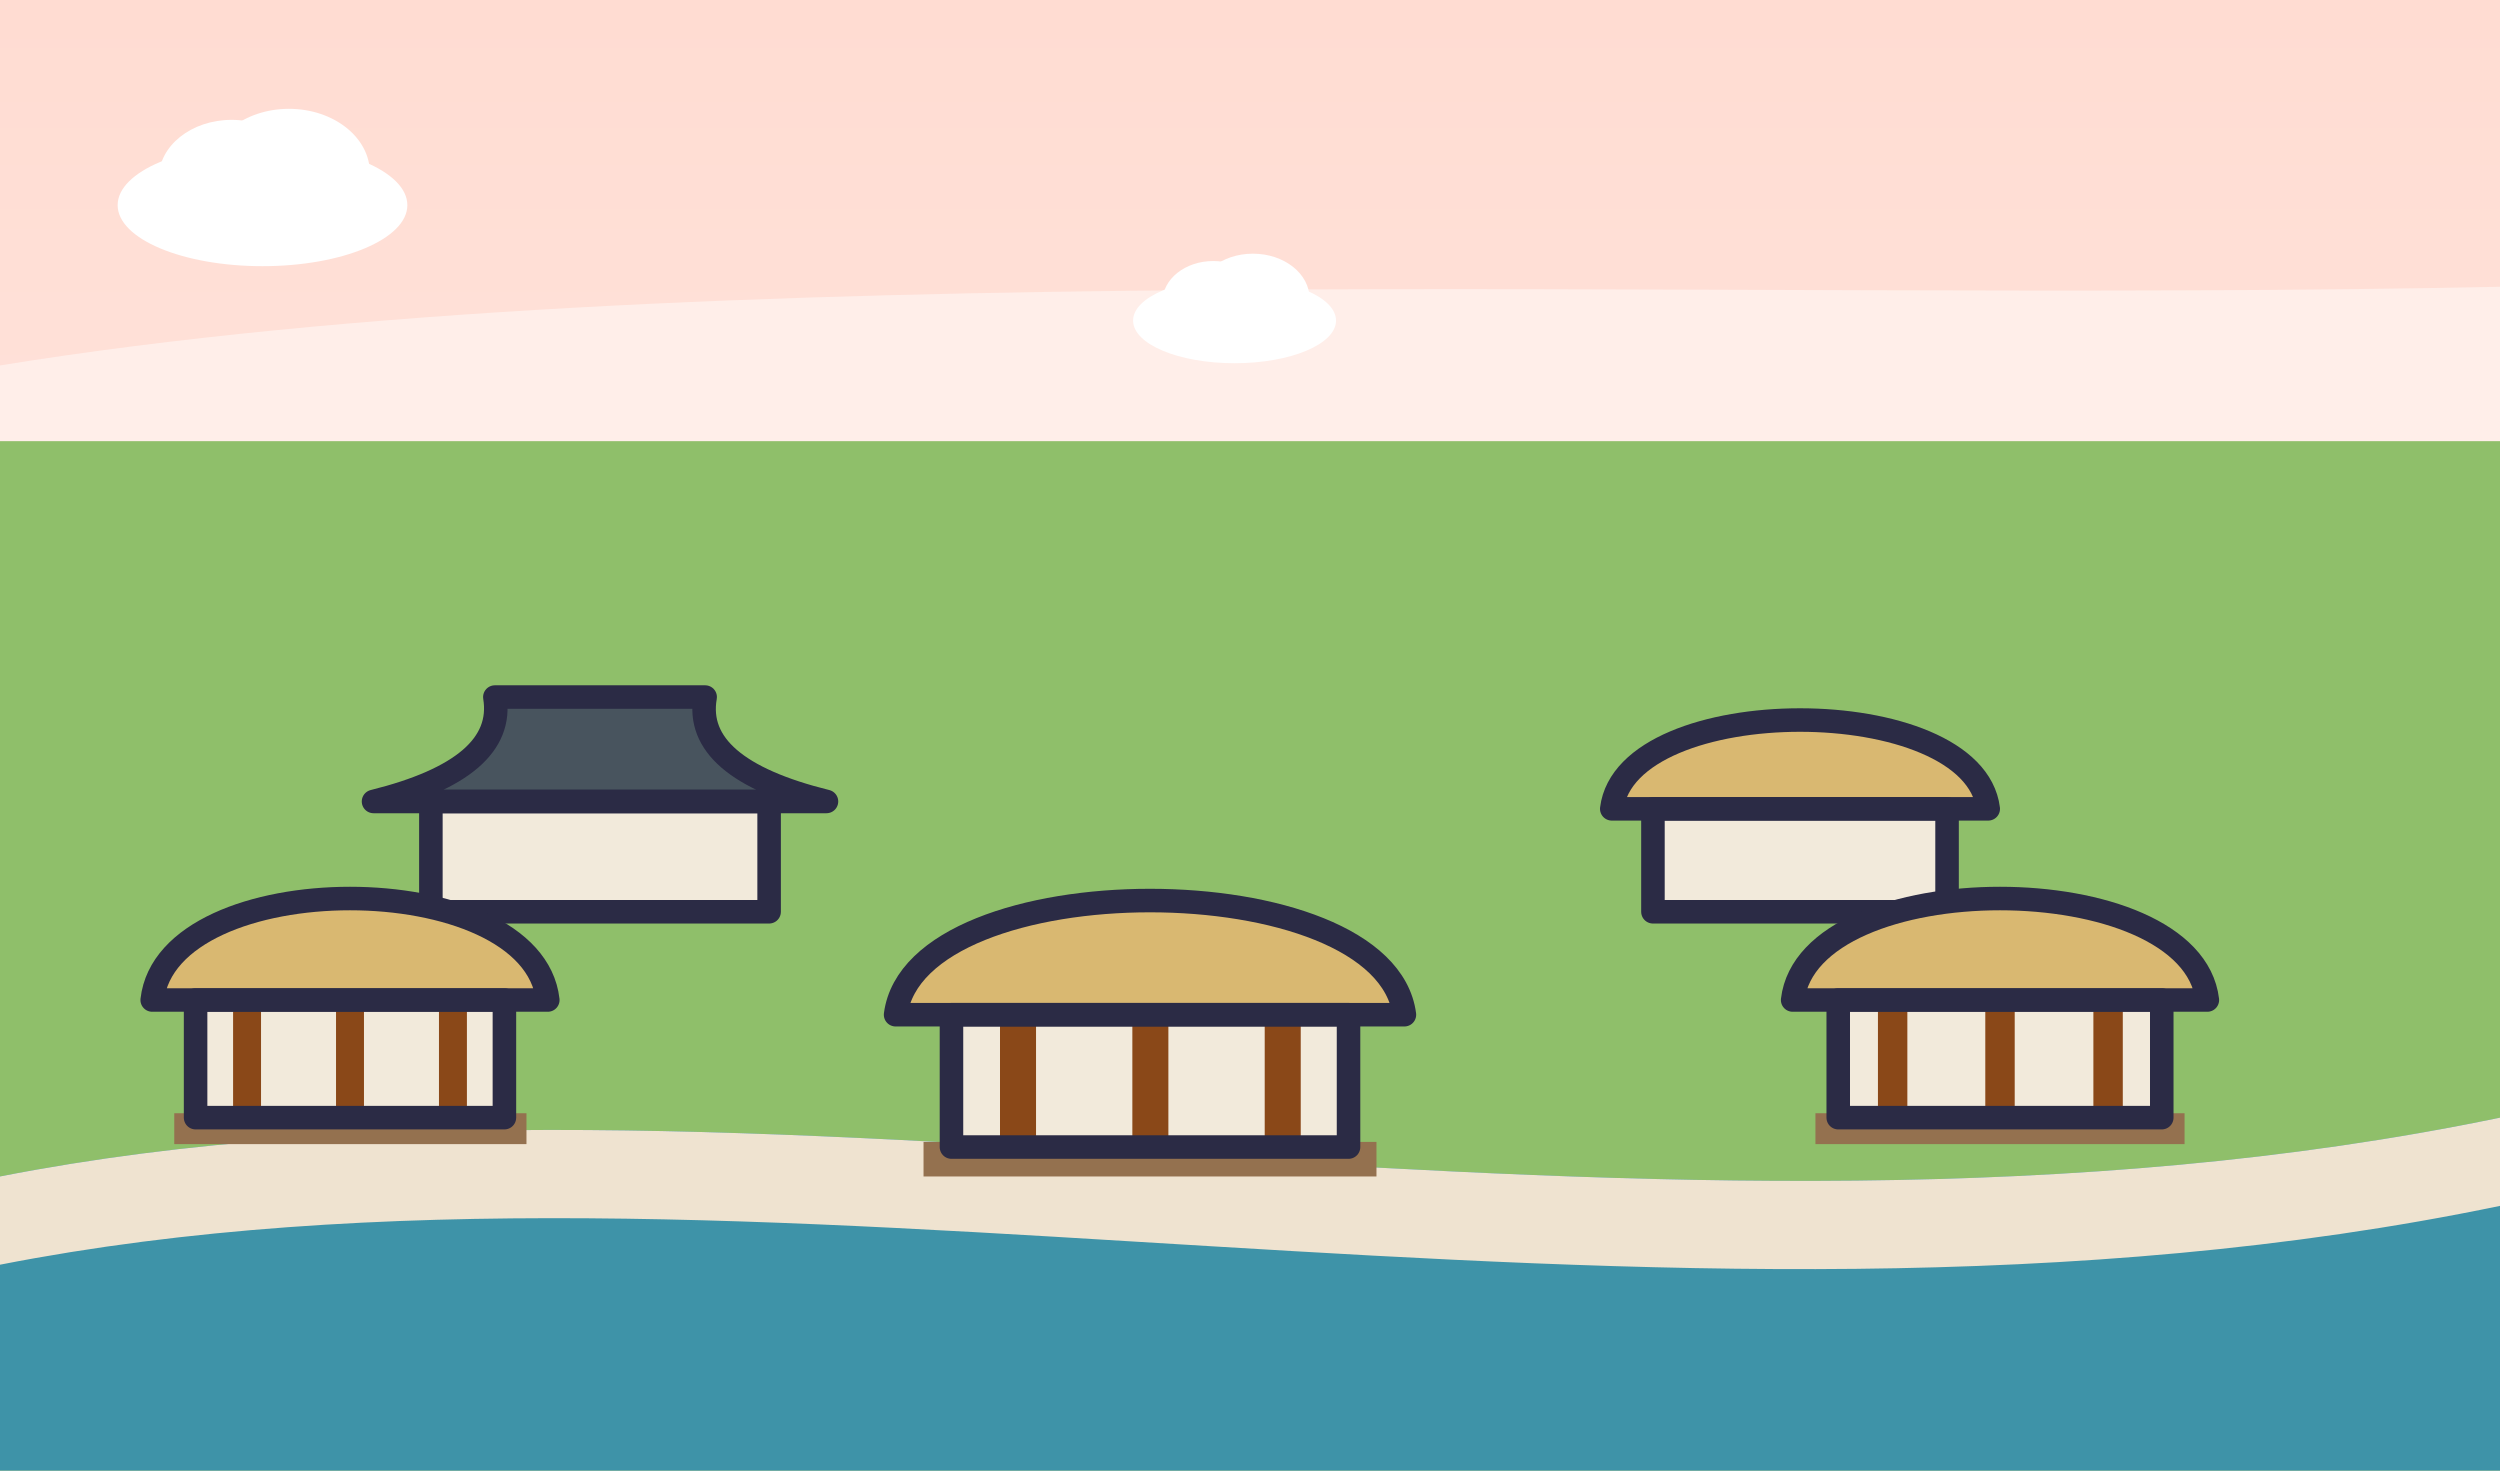
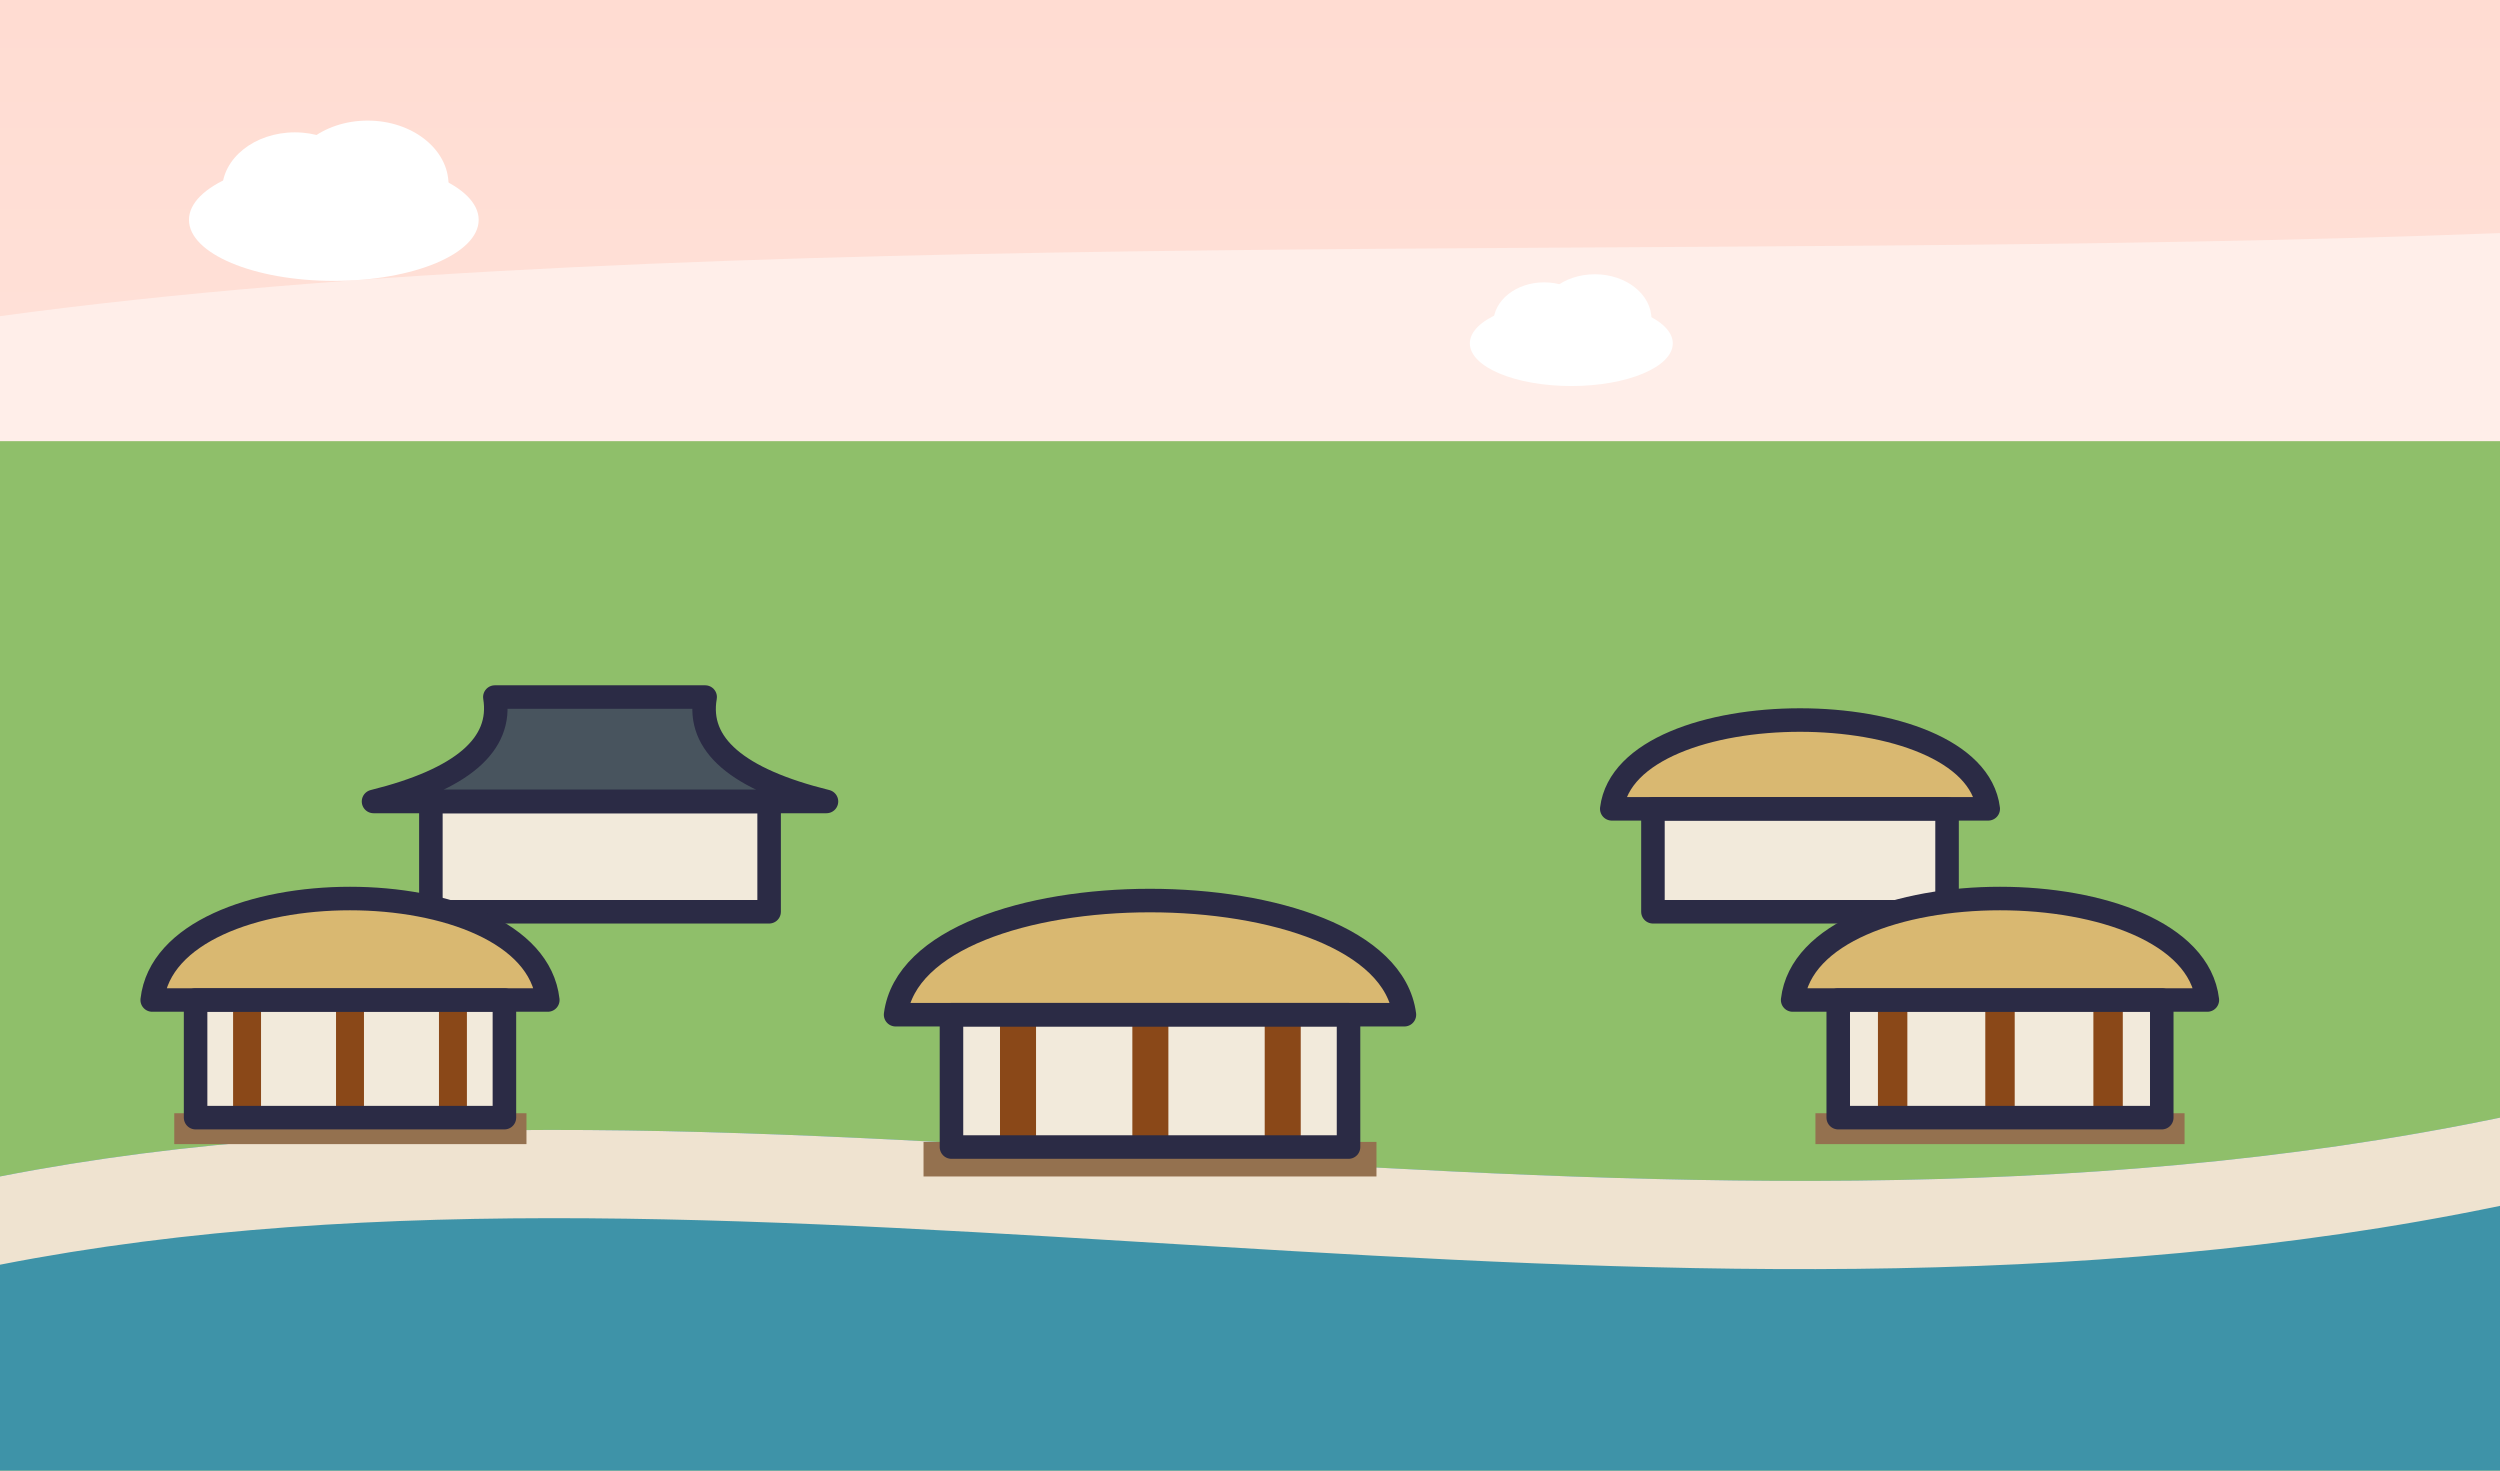
<svg xmlns="http://www.w3.org/2000/svg" viewBox="0 0 340 200" width="340" height="200" role="img" aria-label="하회마을" data-landmark="hahoe-folk-village">
  <defs>
    <linearGradient id="sky" x1="0" y1="0" x2="0" y2="1">
      <stop offset="0" stop-color="#FFDCD2" />
      <stop offset="1" stop-color="#FFEEE9" />
    </linearGradient>
  </defs>
  <rect width="340" height="200" fill="url(#sky)" />
-   <path d="M0,49.7 C95.2,34.3 231.2,41.3 340.0,39.0 L340.0,60.0 L0,60.0 Z" fill="#FFEEE9" opacity="1" />
+   <path d="M0,43.0 C95.2,30.0 231.2,35.9 340.0,31.7 L340.0,60.0 L0,60.0 Z" fill="#FFEEE9" opacity="1" />
  <g fill="#FFFFFF">
-     <ellipse cx="35.7" cy="27.9" rx="19.7" ry="8.3" />
-     <ellipse cx="31.5" cy="24.2" rx="9.9" ry="7.9" />
-     <ellipse cx="39.3" cy="23.5" rx="11.0" ry="8.7" />
+     <ellipse cx="45.4" cy="29.9" rx="19.7" ry="8.3" />
+     <ellipse cx="40.1" cy="25.9" rx="9.9" ry="7.9" />
+     <ellipse cx="50.0" cy="25.1" rx="11.0" ry="8.7" />
  </g>
  <g fill="#FFFFFF">
-     <ellipse cx="167.9" cy="43.6" rx="13.8" ry="5.8" />
-     <ellipse cx="165.0" cy="41.0" rx="6.9" ry="5.5" />
-     <ellipse cx="170.4" cy="40.6" rx="7.7" ry="6.1" />
+     <ellipse cx="213.7" cy="46.7" rx="13.8" ry="5.8" />
+     <ellipse cx="210.0" cy="43.9" rx="6.9" ry="5.5" />
+     <ellipse cx="216.9" cy="43.4" rx="7.7" ry="6.1" />
  </g>
  <rect y="60.0" width="340" height="140.0" fill="#8FBF6A" />
  <path d="M0,160.0 C102.0,140.0 224.4,176.0 340,152.0 L340,200 L0,200 Z" fill="#3E93A8" />
  <path d="M0,160.0 C102.0,140.0 224.4,176.0 340,152.0 L340,164.0 C224.4,188.0 102.0,152.0 0,172.0 Z" fill="#EFE3D0" />
  <defs>
    <mask id="mFront">
      <rect width="340" height="200" fill="#fff" />
      <path d="M26.6,136.0 L68.6,136.0 L68.6,152.0 L26.6,152.0 Z" fill="#000" />
      <path d="M20.7,136.0 C22.8,117.6 72.4,117.6 74.5,136.0 Z" fill="#000" />
      <path d="M129.4,138.0 L183.4,138.0 L183.4,156.0 L129.4,156.0 Z" fill="#000" />
      <path d="M121.8,138.0 C124.5,117.3 188.3,117.3 191.0,138.0 Z" fill="#000" />
      <path d="M250.0,136.0 L294.0,136.0 L294.0,152.0 L250.0,152.0 Z" fill="#000" />
      <path d="M243.8,136.0 C246.0,117.6 298.0,117.6 300.2,136.0 Z" fill="#000" />
    </mask>
  </defs>
  <g mask="url(#mFront)">
    <path d="M58.6,109.0 L104.6,109.0 L104.6,124.0 L58.6,124.0 Z" fill="#F2EADB" />
    <path d="M50.8,109.0 Q68.9,104.5 67.3,94.8 L95.9,94.8 Q94.2,104.5 112.4,109.0 Z" fill="#48545E" />
    <path d="M224.8,110.0 L264.8,110.0 L264.8,124.0 L224.8,124.0 Z" fill="#F2EADB" />
    <path d="M219.2,110.0 C221.2,93.9 268.4,93.9 270.4,110.0 Z" fill="#D9B871" />
    <g fill="none" stroke="#2B2B45" stroke-width="3.2" stroke-linejoin="round" stroke-linecap="round">
      <path d="M58.6,109.0 L104.6,109.0 L104.6,124.0 L58.6,124.0 Z" />
      <path d="M50.8,109.0 Q68.9,104.5 67.3,94.8 L95.9,94.8 Q94.2,104.5 112.4,109.0 Z" />
      <path d="M224.8,110.0 L264.8,110.0 L264.8,124.0 L224.8,124.0 Z" />
      <path d="M219.2,110.0 C221.2,93.9 268.4,93.9 270.4,110.0 Z" />
    </g>
  </g>
  <rect x="23.7" y="151.4" width="47.9" height="4.2" fill="#94714F" />
  <path d="M26.6,136.0 L68.6,136.0 L68.6,152.0 L26.6,152.0 Z" fill="#F2EADB" />
  <rect x="31.7" y="136.0" width="3.8" height="16.0" fill="#8A4818" />
  <rect x="45.7" y="136.0" width="3.8" height="16.0" fill="#8A4818" />
  <rect x="59.7" y="136.0" width="3.8" height="16.0" fill="#8A4818" />
  <path d="M20.7,136.0 C22.8,117.6 72.4,117.6 74.5,136.0 Z" fill="#D9B871" />
  <rect x="125.6" y="155.3" width="61.6" height="4.7" fill="#94714F" />
  <path d="M129.4,138.0 L183.4,138.0 L183.4,156.0 L129.4,156.0 Z" fill="#F2EADB" />
  <rect x="136.0" y="138.0" width="4.9" height="18.0" fill="#8A4818" />
  <rect x="154.0" y="138.0" width="4.9" height="18.0" fill="#8A4818" />
  <rect x="172.0" y="138.0" width="4.9" height="18.0" fill="#8A4818" />
  <path d="M121.8,138.0 C124.5,117.3 188.3,117.3 191.0,138.0 Z" fill="#D9B871" />
  <rect x="246.9" y="151.4" width="50.2" height="4.2" fill="#94714F" />
  <path d="M250.0,136.0 L294.0,136.0 L294.0,152.0 L250.0,152.0 Z" fill="#F2EADB" />
  <rect x="255.4" y="136.0" width="4.0" height="16.0" fill="#8A4818" />
  <rect x="270.0" y="136.0" width="4.0" height="16.0" fill="#8A4818" />
  <rect x="284.7" y="136.0" width="4.0" height="16.0" fill="#8A4818" />
  <path d="M243.8,136.0 C246.0,117.6 298.0,117.6 300.2,136.0 Z" fill="#D9B871" />
  <g fill="none" stroke="#2B2B45" stroke-width="3.2" stroke-linejoin="round" stroke-linecap="round">
    <path d="M26.6,136.0 L68.6,136.0 L68.6,152.0 L26.6,152.0 Z" />
    <path d="M20.7,136.0 C22.8,117.6 72.4,117.6 74.5,136.0 Z" />
    <path d="M129.4,138.0 L183.4,138.0 L183.4,156.0 L129.4,156.0 Z" />
    <path d="M121.8,138.0 C124.5,117.3 188.3,117.3 191.0,138.0 Z" />
    <path d="M250.0,136.0 L294.0,136.0 L294.0,152.0 L250.0,152.0 Z" />
    <path d="M243.8,136.0 C246.0,117.6 298.0,117.6 300.2,136.0 Z" />
  </g>
</svg>
